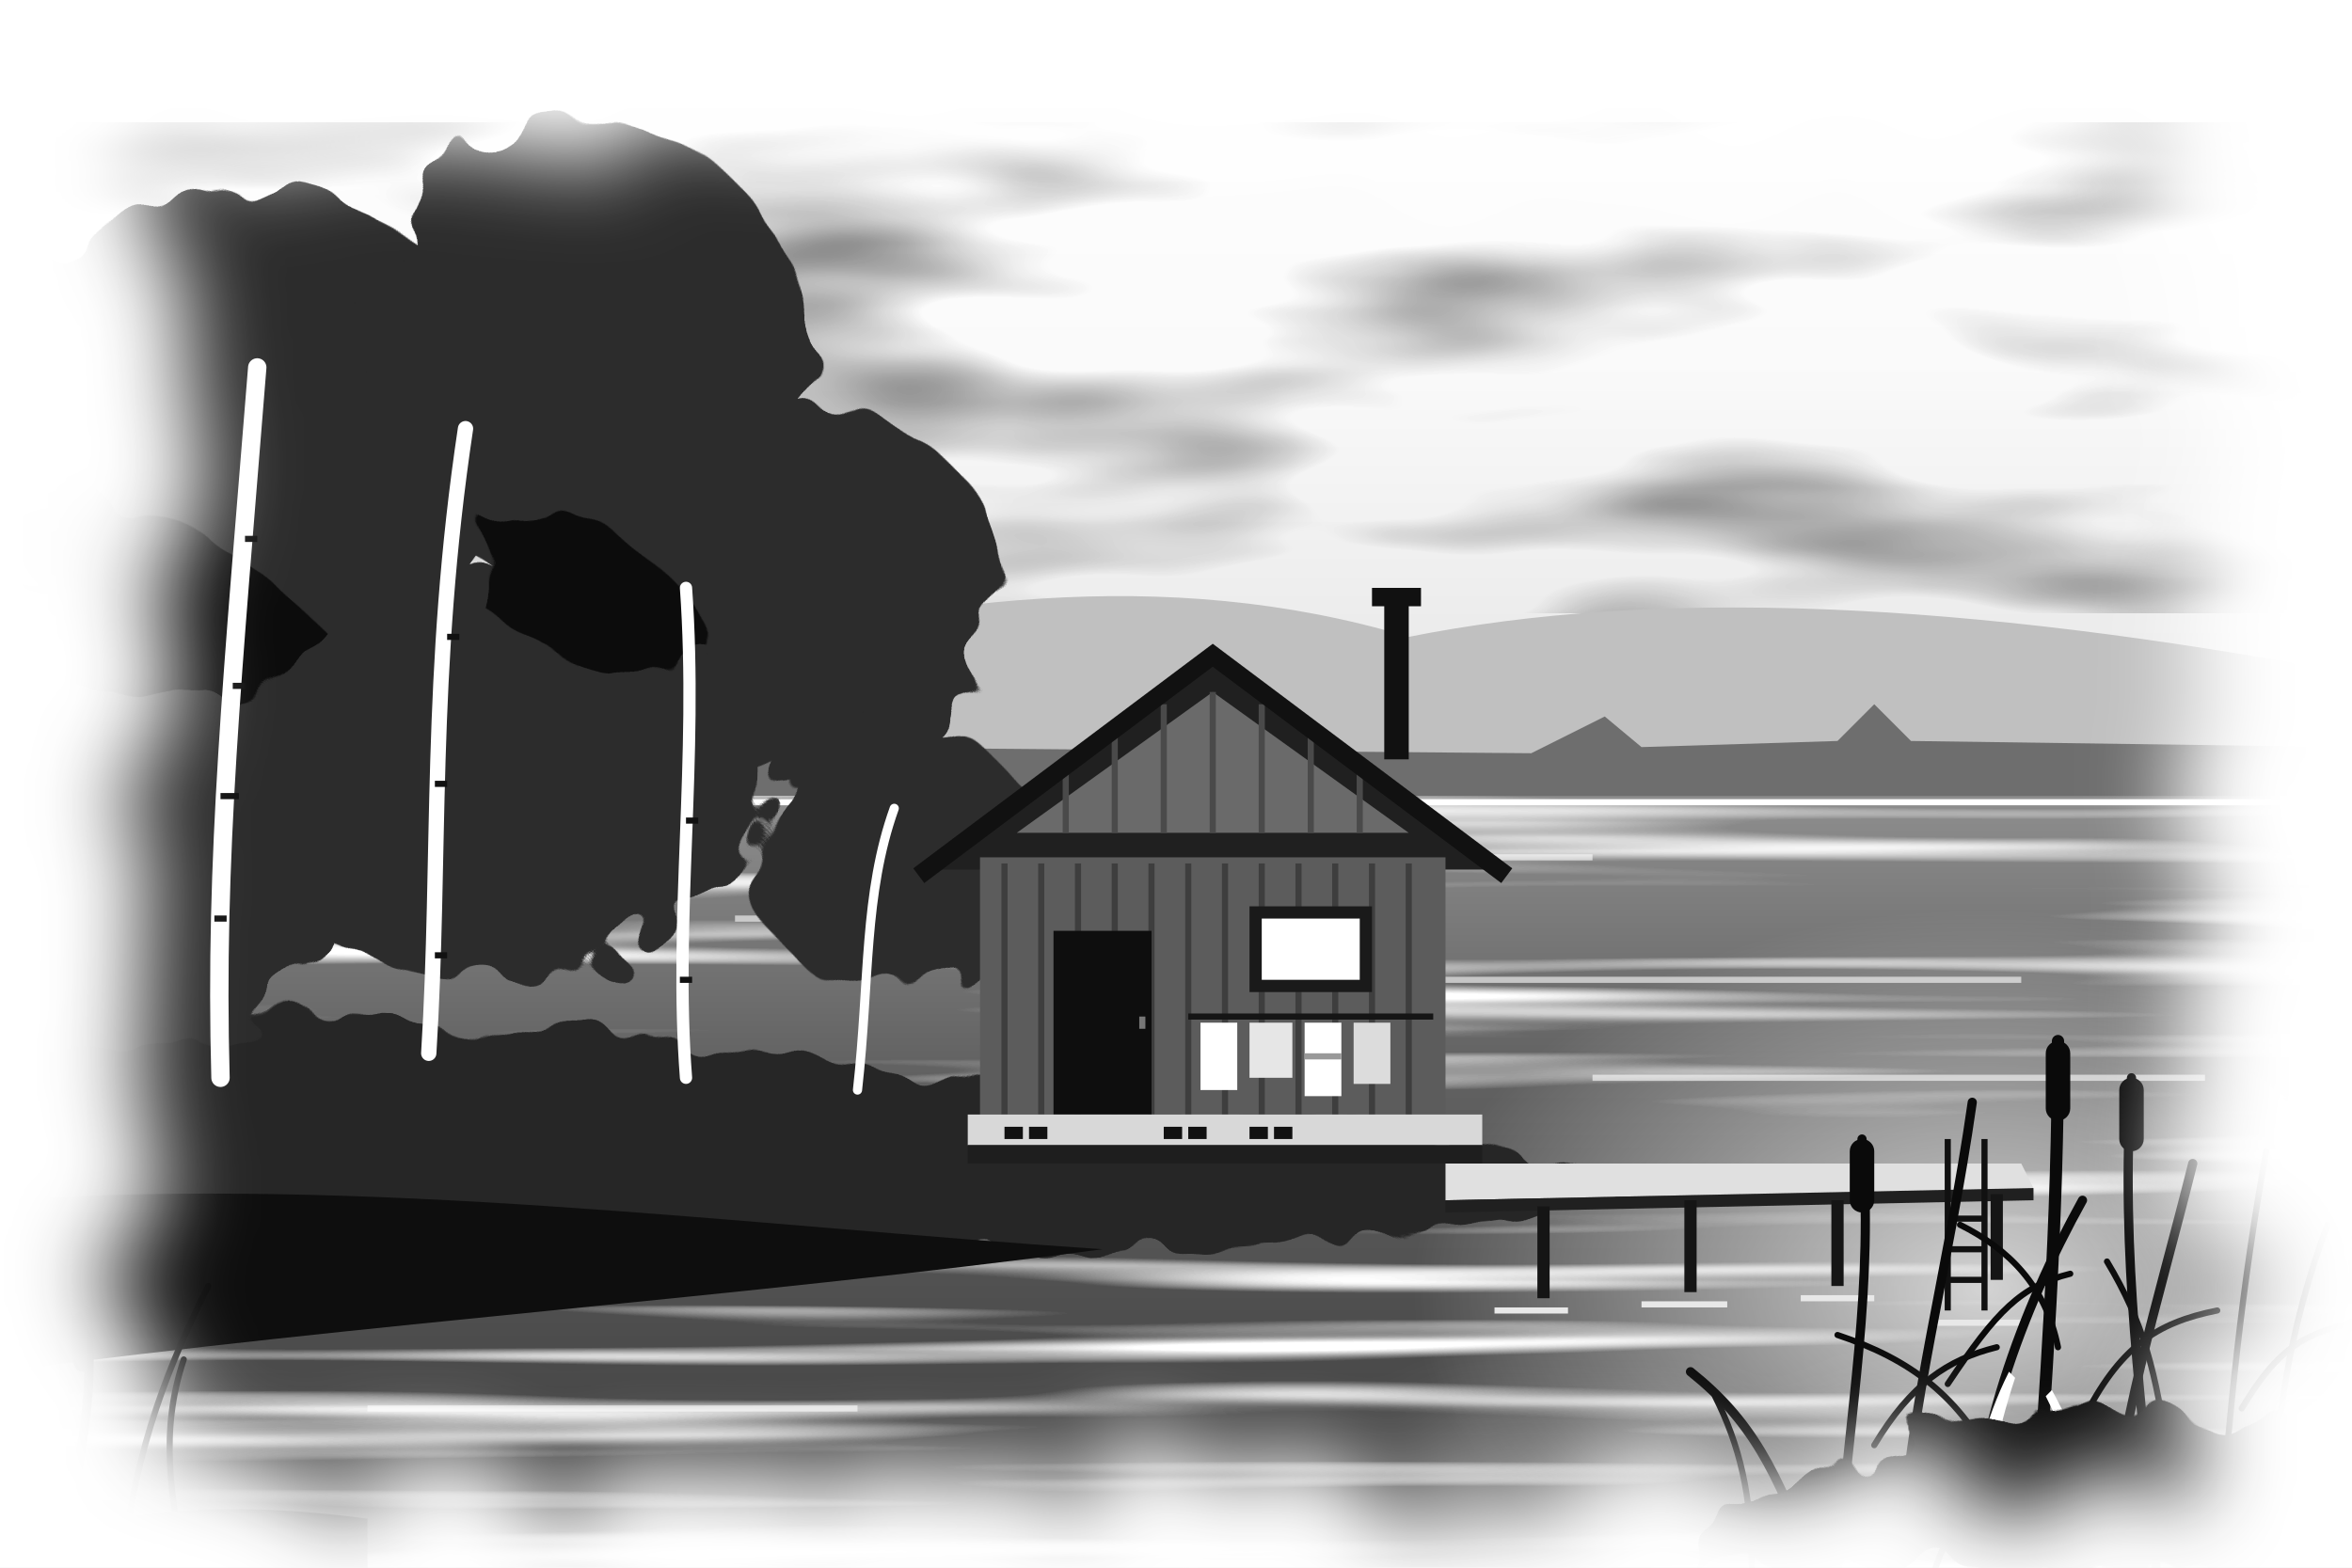
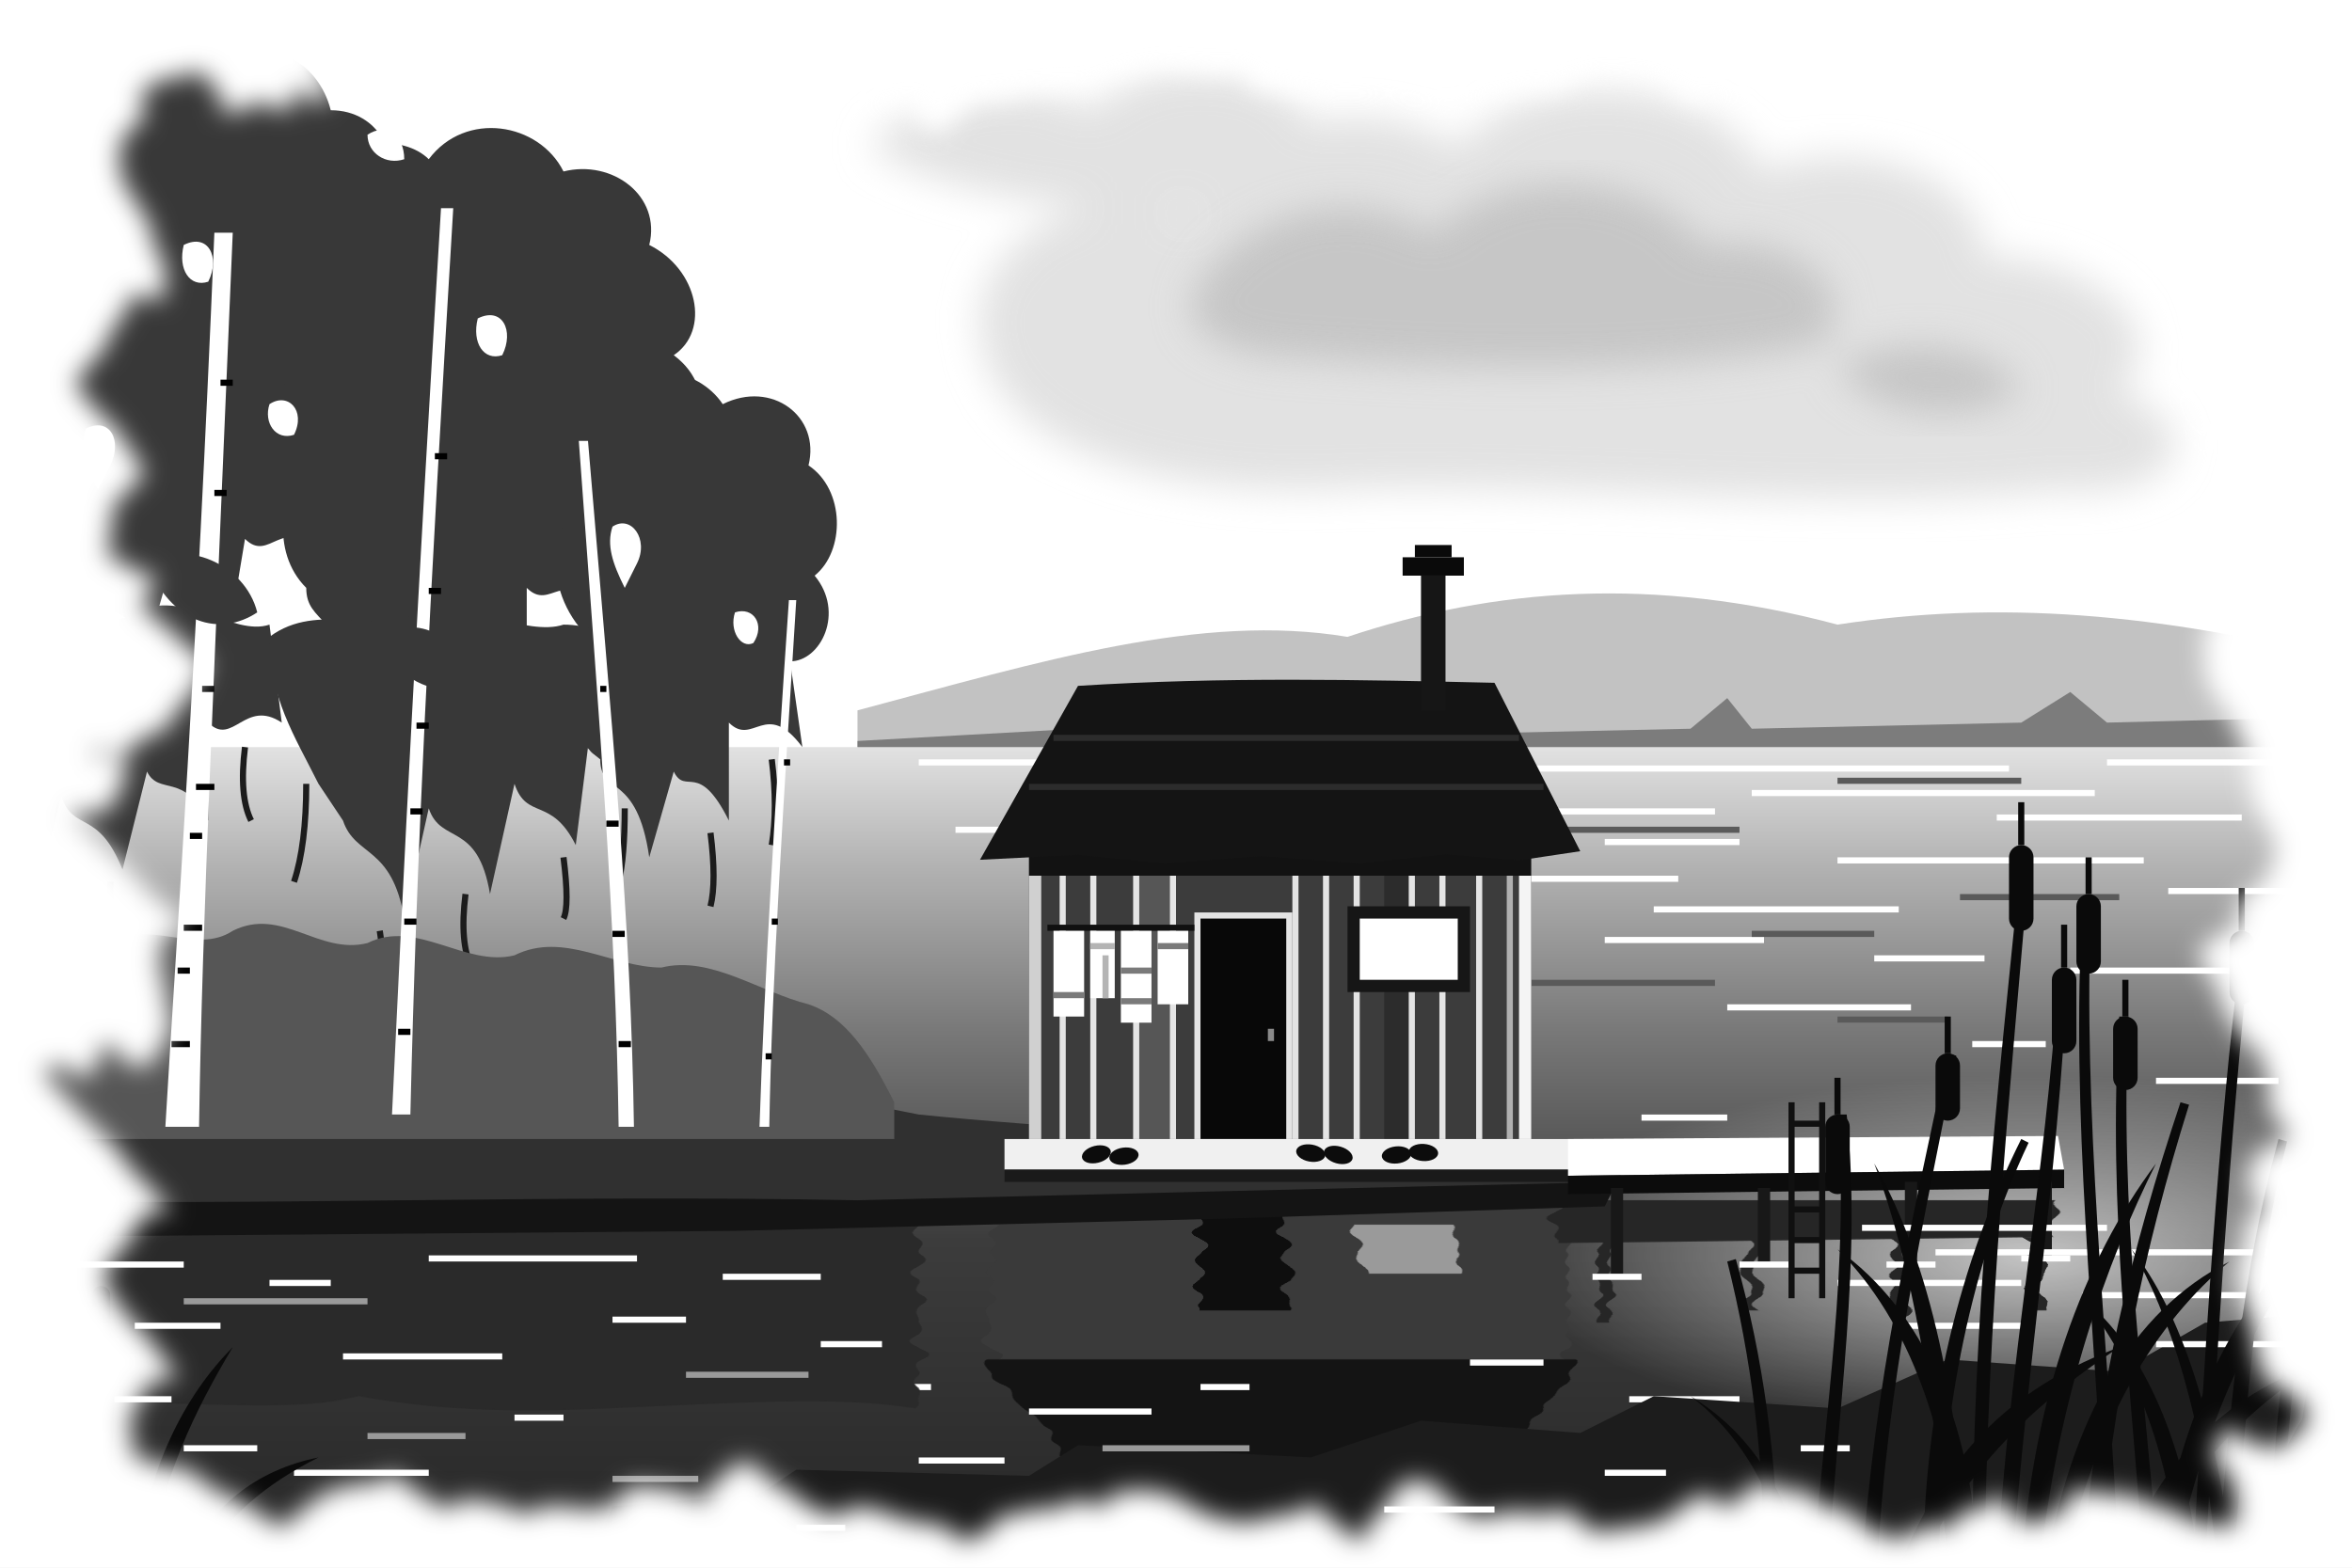
<svg xmlns="http://www.w3.org/2000/svg" width="384" height="256" viewBox="0 0 384 256">
  <defs>
-     <linearGradient id="sky" x1="0" y1="0" x2="0" y2="1">
-       <stop offset="0" stop-color="#fff" />
-       <stop offset="0.45" stop-color="#fafafa" />
-       <stop offset="1" stop-color="#e2e2e2" />
+     <linearGradient id="water" x1="0" y1="0" x2="0" y2="1">
+       <stop offset="0" stop-color="#e2e2e2" />
+       <stop offset="0.14" stop-color="#b4b4b4" />
+       <stop offset="0.34" stop-color="#7a7a7a" />
+       <stop offset="0.6" stop-color="#3c3c3c" />
+       <stop offset="1" stop-color="#262626" />
    </linearGradient>
-     <linearGradient id="water" x1="0" y1="0" x2="0" y2="1">
-       <stop offset="0" stop-color="#8e8e8e" />
-       <stop offset="0.35" stop-color="#626262" />
-       <stop offset="1" stop-color="#3a3a3a" />
-     </linearGradient>
-     <radialGradient id="glint" cx="0.84" cy="0.82" r="0.24">
-       <stop offset="0" stop-color="#fff" stop-opacity="0.75" />
+     <radialGradient id="glint" cx="0.86" cy="0.62" r="0.22">
+       <stop offset="0" stop-color="#fff" stop-opacity="0.7" />
      <stop offset="1" stop-color="#fff" stop-opacity="0" />
    </radialGradient>
-     <filter id="clouds" x="0" y="0" width="1" height="1">
-       <feTurbulence type="fractalNoise" baseFrequency="0.012 0.05" numOctaves="3" seed="4" />
-       <feColorMatrix type="matrix" values="0 0 0 0 0  0 0 0 0 0  0 0 0 0 0  0 0 0 -2.4 1.25" />
+     <filter id="soft">
+       <feGaussianBlur stdDeviation="3" />
    </filter>
-     <filter id="ripples" x="0" y="0" width="1" height="1">
-       <feTurbulence type="fractalNoise" baseFrequency="0.006 0.22" numOctaves="2" seed="9" />
-       <feColorMatrix type="matrix" values="0 0 0 0 1  0 0 0 0 1  0 0 0 0 1  0 0 0 -4 1.9" />
-     </filter>
-     <filter id="leaves" x="-0.1" y="-0.1" width="1.2" height="1.2">
-       <feTurbulence type="fractalNoise" baseFrequency="0.09" numOctaves="2" seed="3" result="n" />
-       <feDisplacementMap in="SourceGraphic" in2="n" scale="12" />
+     <filter id="wobble" x="-0.05" y="0" width="1.1" height="1">
+       <feTurbulence type="fractalNoise" baseFrequency="0.02 0.45" numOctaves="1" seed="2" result="n" />
+       <feColorMatrix in="n" type="matrix" values="1 0 0 0 0  0 0 0 0 0.5  0 0 1 0 0  0 0 0 0 1" result="x" />
+       <feDisplacementMap in="SourceGraphic" in2="x" scale="7" xChannelSelector="R" yChannelSelector="G" />
    </filter>
    <filter id="ragged" filterUnits="userSpaceOnUse" x="0" y="0" width="384" height="256">
-       <feTurbulence type="fractalNoise" baseFrequency="0.05" numOctaves="3" seed="7" result="n" />
-       <feDisplacementMap in="SourceGraphic" in2="n" scale="34" />
-       <feGaussianBlur stdDeviation="7" />
+       <feTurbulence type="fractalNoise" baseFrequency="0.06" numOctaves="3" seed="5" result="n" />
+       <feDisplacementMap in="SourceGraphic" in2="n" scale="18" />
+       <feGaussianBlur stdDeviation="2" />
    </filter>
    <mask id="edge" maskUnits="userSpaceOnUse" x="0" y="0" width="384" height="256">
-       <rect x="26" y="24" width="332" height="216" rx="6" fill="#fff" filter="url(#ragged)" />
+       <path filter="url(#ragged)" fill="#fff" d="M22 24 L34 14 L48 18 L60 8 L80 12 L96 6 L118 14 L134 10 L150 18 L190 12 L232 16 L262 10 L300 16 L336 12 L358 22 L362 40 L356 58 L368 80 L360 104 L370 132 L362 158 L372 184 L364 206 L372 228 L362 246 L340 242 L318 250 L290 244 L262 250 L232 244 L210 250 L180 242 L152 248 L120 242 L96 248 L70 240 L46 246 L24 240 L30 226 L18 210 L26 196 L12 180 L22 168 L30 150 L14 136 L20 120 L34 108 L18 94 L24 78 L12 62 L28 48 Z" />
    </mask>
  </defs>
  <rect width="384" height="256" fill="#fff" />
  <g mask="url(#edge)">
-     <rect width="384" height="132" fill="url(#sky)" />
-     <rect y="20" width="384" height="80" filter="url(#clouds)" opacity="0.5" />
-     <path d="M0 116 C40 104 70 100 110 108 C150 98 190 92 230 104 C270 96 320 98 384 110 L384 132 L0 132 Z" fill="#c0c0c0" />
-     <path d="M0 124 L20 121 L26 116 L32 121 L60 119 L66 113 L72 120 L130 122 L250 123 L262 117 L268 122 L300 121 L306 115 L312 121 L384 122 L384 132 L0 132 Z" fill="#6e6e6e" />
-     <rect y="130" width="384" height="126" fill="url(#water)" />
-     <rect width="384" height="256" fill="url(#glint)" />
-     <rect y="130" width="384" height="126" filter="url(#ripples)" />
-     <path d="M0 131 H384" stroke="#fff" stroke-width="1" />
-     <path d="M160 140 H260 M120 150 H200 M230 160 H330 M260 176 H360 M60 230 H140" stroke="#fff" stroke-width="1" opacity="0.6" />
-     <path d="M0 168 C50 162 120 170 170 178 C210 182 250 186 268 194 C240 202 200 204 150 206 C90 210 40 214 0 220 Z" fill="#262626" filter="url(#leaves)" />
-     <path d="M0 196 C60 192 120 200 180 204 C120 212 60 216 0 224 Z" fill="#0e0e0e" />
-     <g filter="url(#leaves)" fill="#2c2c2c">
-       <ellipse cx="40" cy="70" rx="44" ry="40" />
-       <ellipse cx="96" cy="58" rx="36" ry="38" />
-       <ellipse cx="130" cy="96" rx="34" ry="30" />
-       <ellipse cx="20" cy="132" rx="40" ry="40" />
-       <ellipse cx="80" cy="126" rx="44" ry="34" />
-       <ellipse cx="146" cy="140" rx="24" ry="22" />
+     <g fill="#e2e2e2" filter="url(#soft)">
+       <path d="M160 50 C164 34 184 30 194 36 C200 20 224 14 238 24 C250 10 280 12 288 28 C302 22 324 28 324 42 C342 42 356 54 346 64 C362 70 356 82 336 80 C300 84 250 78 214 80 C186 80 158 72 160 50 Z" />
+       <path d="M142 24 C150 14 170 12 178 18 C188 8 210 10 214 20 C226 18 236 26 228 32 C200 36 160 36 142 24 Z" />
    </g>
-     <g fill="#0c0c0c" filter="url(#leaves)">
-       <path d="M8 84 C20 76 40 90 54 104 C44 116 20 118 6 108 Z" />
-       <path d="M80 86 C96 80 112 92 118 108 C104 112 90 108 80 100 Z" />
+     <g fill="#c6c6c6" filter="url(#soft)">
+       <path d="M196 46 C204 34 222 30 234 38 C246 26 270 28 278 40 C292 38 304 46 298 56 C270 62 230 60 206 58 C196 56 192 52 196 46 Z" />
+       <path d="M300 60 C310 54 326 56 330 64 C320 70 306 68 300 60 Z" />
    </g>
-     <g fill="none" stroke="#fff" stroke-linecap="round">
-       <path d="M36 176 C35 140 38 110 42 60" stroke-width="3" />
-       <path d="M70 172 C72 140 70 110 76 70" stroke-width="2.5" />
-       <path d="M112 176 C110 150 114 124 112 96" stroke-width="2" />
-       <path d="M140 178 C142 160 141 146 146 132" stroke-width="1.5" />
+     <path d="M140 116 C170 108 196 100 220 104 C244 96 270 94 300 102 C326 98 352 100 384 108 L384 122 L140 122 Z" fill="#c2c2c2" />
+     <path d="M140 121 L176 119 L182 115 L188 119 L230 120 L276 119 L282 114 L286 119 L330 118 L338 113 L344 118 L384 117 L384 123 L140 123 Z" fill="#7c7c7c" />
+     <rect y="122" width="384" height="134" fill="url(#water)" />
+     <rect y="122" width="384" height="134" fill="url(#glint)" />
+     <path fill="none" stroke="#fff" stroke-width="1" d="M150 124.5h58 M236 125.5h92 M344 124.5h30 M176 128.5h30 M286 129.5h56 M214 132.5h66 M326 133.5h40 M156 135.5h20 M262 137.5h22 M300 140.5h50 M244 143.5h30 M354 145.5h20 M270 148.5h40 M262 153.5h26 M306 156.5h18 M338 158.5h30 M282 164.5h30 M322 170.5h12 M352 176.5h20 M268 182.5h14 M60 214.5h10 M92 219.5h22 M140 226.5h12 M266 228.5h18 M30 236.5h12 M206 241.5h24 M112 245.5h16 M176 251.5h10" />
+     <path fill="none" stroke="#5a5a5a" stroke-width="1" d="M190 126.5h40 M300 127.5h30 M240 135.5h44 M180 139.5h30 M320 146.5h26 M286 152.5h20 M250 160.5h30 M300 166.5h18" />
+     <g filter="url(#wobble)">
+       <path d="M0 198 L150 198 L150 230 C120 226 90 234 60 228 C40 232 20 226 0 232 Z" fill="#2a2a2a" />
+       <path d="M162 194 L256 194 L256 222 L246 226 L176 226 L162 222 Z" fill="#3a3a3a" />
+       <path d="M160 222 L258 222 L244 240 L176 240 Z" fill="#141414" />
+       <path d="M196 196 H210 V214 H196 Z" fill="#0e0e0e" />
+       <path d="M222 200 H238 V208 H222 Z" fill="#9a9a9a" />
+       <path d="M254 196 L336 196 L336 202 L254 203 Z" fill="#262626" />
+       <path d="M262 202 v14 M286 202 v12 M310 202 v13 M332 202 v12" stroke="#262626" stroke-width="2" />
    </g>
-     <g stroke="#111" stroke-width="1">
-       <path d="M35 150 h2 M36 130 h3 M38 112 h2 M40 88 h2 M71 156 h2 M71 128 h2 M73 104 h2 M111 160 h2 M112 134 h2" />
-     </g>
-     <path d="M152 142 L198 108 L244 142 Z" fill="#202020" />
-     <rect x="160" y="140" width="76" height="42" fill="#5c5c5c" />
-     <path d="M164 141 V182 M170 141 V182 M176 141 V182 M182 141 V182 M188 141 V182 M194 141 V182 M200 141 V182 M206 141 V182 M212 141 V182 M218 141 V182 M224 141 V182 M230 141 V182" stroke="#3e3e3e" stroke-width="1" />
-     <path d="M166 136 L198 113 L230 136 Z" fill="#6a6a6a" />
-     <path d="M174 136 V126 M182 136 V120 M190 136 V115 M198 136 V113 M206 136 V115 M214 136 V120 M222 136 V126" stroke="#4a4a4a" />
-     <path d="M150 143 L198 107 L246 143" fill="none" stroke="#111" stroke-width="3" />
-     <rect x="226" y="98" width="4" height="26" fill="#111" />
-     <rect x="224" y="96" width="8" height="3" fill="#111" />
-     <rect x="172" y="152" width="16" height="30" fill="#0e0e0e" />
-     <rect x="186" y="166" width="1" height="2" fill="#777" />
-     <rect x="204" y="148" width="20" height="14" fill="#1a1a1a" />
-     <rect x="206" y="150" width="16" height="10" fill="#fff" />
-     <path d="M194 166 H234" stroke="#151515" stroke-width="1" />
-     <rect x="196" y="167" width="6" height="11" fill="#fff" />
-     <rect x="204" y="167" width="7" height="9" fill="#e6e6e6" />
-     <rect x="213" y="167" width="6" height="12" fill="#fff" />
-     <rect x="221" y="167" width="6" height="10" fill="#dcdcdc" />
-     <rect x="213" y="172" width="6" height="1" fill="#999" />
-     <rect x="158" y="182" width="84" height="5" fill="#d8d8d8" />
-     <rect x="158" y="187" width="84" height="3" fill="#1e1e1e" />
-     <g fill="#111">
-       <rect x="164" y="184" width="3" height="2" />
-       <rect x="168" y="184" width="3" height="2" />
-       <rect x="190" y="184" width="3" height="2" />
-       <rect x="194" y="184" width="3" height="2" />
-       <rect x="204" y="184" width="3" height="2" />
-       <rect x="208" y="184" width="3" height="2" />
-     </g>
-     <path d="M236 190 L330 190 L332 194 L236 196 Z" fill="#e0e0e0" />
-     <path d="M236 196 L332 194 L332 196 L236 198 Z" fill="#202020" />
-     <g stroke="#151515" stroke-width="2">
-       <path d="M252 197 V212 M276 196 V211 M300 196 V210 M326 195 V209" />
-     </g>
-     <g stroke="#111" stroke-width="1">
-       <path d="M318 186 V214 M324 186 V214 M318 199 H324 M318 204 H324 M318 209 H324" />
-     </g>
-     <path d="M244 214 h12 M268 213 h14 M294 212 h12 M316 216 h14" stroke="#e8e8e8" />
-     <g fill="none" stroke="#0a0a0a" stroke-linecap="round">
-       <path d="M300 256 C302 230 306 210 304 186" stroke-width="1.5" />
-       <path d="M310 256 C312 228 318 208 322 180" stroke-width="1.5" />
-       <path d="M322 256 C322 236 330 214 340 196" stroke-width="1.5" />
-       <path d="M332 256 C334 226 336 200 336 170" stroke-width="2" />
-       <path d="M344 256 C346 232 352 214 358 190" stroke-width="1.5" />
-       <path d="M352 256 C350 230 346 206 348 176" stroke-width="1.5" />
-       <path d="M296 256 C290 240 286 232 276 224" stroke-width="1.5" />
-       <path d="M316 256 C320 244 330 238 346 232" stroke-width="1" />
-       <path d="M10 256 C12 240 16 230 14 214" stroke-width="1.5" />
-       <path d="M20 256 C22 236 28 222 34 210" stroke-width="1" />
-       <path d="M30 256 C28 244 26 234 30 222" stroke-width="1" />
-     </g>
-     <g fill="#0a0a0a">
-       <rect x="302" y="186" width="4" height="12" rx="2" />
-       <rect x="334" y="170" width="4" height="13" rx="2" />
-       <rect x="346" y="176" width="4" height="12" rx="2" />
-       <rect x="12" y="214" width="3" height="10" rx="1.5" />
-     </g>
-     <g fill="none" stroke="#0a0a0a" stroke-linecap="round" stroke-width="1">
-       <path d="M362 256 C364 230 366 210 370 188 M372 256 C370 236 374 216 380 200 M286 256 C286 244 284 236 280 228" />
-       <path d="M306 236 C312 226 318 222 326 220 M326 240 C320 228 312 222 300 218 M340 232 C346 220 352 216 362 214 M354 238 C352 224 350 216 344 206" />
-       <path d="M318 226 C326 214 330 210 338 208 M336 220 C334 210 328 204 320 200 M366 230 C372 220 376 218 384 216" />
+     <path fill="#1c1c1c" d="M96 256 L100 246 L124 244 L130 240 L168 241 L176 236 L214 238 L232 232 L258 234 L270 228 L300 230 L318 222 L346 224 L360 216 L384 214 L384 256 Z" />
+     <path fill="#303030" d="M0 176 C20 172 46 176 70 174 C100 172 130 178 150 182 C170 184 200 186 230 186 L262 188 L266 194 L240 196 L200 197 L160 197 L120 199 L80 198 L40 200 L0 199 Z" />
+     <path fill="#141414" d="M0 196 C40 197 90 195 140 196 C180 195 220 194 264 193 L262 197 L200 199 L120 201 L0 202 Z" />
+     <path fill="none" stroke="#fff" stroke-width="1" d="M8 206.5h22 M44 209.5h10 M70 205.5h34 M118 208.5h16 M22 216.5h14 M56 221.5h26 M100 215.5h12 M134 219.5h10 M10 228.5h18 M84 231.5h8 M168 230.5h20 M196 226.5h8 M240 222.5h12 M150 238.5h14 M48 240.5h22 M226 246.5h18 M130 249.5h8 M262 240.5h10 M294 236.5h8" />
+     <path fill="none" stroke="#9a9a9a" stroke-width="1" d="M30 212.5h30 M112 224.5h20 M60 234.5h16 M180 236.5h24 M100 241.5h14" />
+     <g fill="#383838">
+       <path d="M0 14 C8 8 14 12 18 6 C24 0 34 4 38 10 C44 6 52 10 54 18 C62 18 66 26 62 32 C70 36 70 46 64 50 C70 56 68 66 60 68 L62 78 C56 74 54 80 50 78 L52 90 C46 84 44 92 40 88 L38 100 C34 92 30 98 28 92 L24 106 C20 96 14 102 12 96 L8 112 C4 102 2 106 0 104 Z" />
+       <path d="M50 30 C56 22 66 22 70 26 C76 18 88 20 92 28 C100 26 108 32 106 40 C114 44 116 54 110 58 C118 64 114 74 106 74 L108 88 C102 82 100 88 96 86 L98 100 C92 92 90 100 86 96 L86 112 C80 102 78 108 74 104 L72 118 C68 106 64 110 62 104 L58 114 C56 100 50 102 50 96 C44 90 46 80 50 76 C44 68 46 56 52 52 C46 44 46 36 50 30 Z" />
+       <path d="M98 66 C104 58 114 60 118 66 C126 62 134 68 132 76 C138 80 138 90 133 94 C138 100 134 108 129 108 L131 122 C125 114 123 122 119 118 L119 134 C114 124 112 130 110 126 L106 140 C104 126 98 130 98 124 C90 118 92 108 96 104 C88 96 90 84 96 82 C90 74 92 68 98 66 Z" />
+       <path d="M0 102 C8 98 16 104 22 100 C30 96 38 104 44 102 L46 118 C40 114 38 122 34 118 L34 134 C30 126 26 130 24 126 L20 142 C16 132 12 136 10 130 L6 146 C4 136 2 140 0 138 Z" />
+       <path d="M44 104 C52 98 62 104 68 100 C76 98 86 104 92 102 C100 102 106 108 108 114 L106 126 C102 120 98 126 96 122 L94 138 C90 130 86 134 84 128 L80 146 C78 134 72 138 70 132 L66 150 C64 138 58 140 56 134 L52 128 C48 120 44 114 44 104 Z" />
    </g>
    <g fill="#fff">
-       <path d="M320 256 C322 240 324 232 328 224 L329 225 C326 234 324 244 323 256 Z" />
-       <path d="M342 256 C340 242 338 236 334 228 L335 227 C340 236 342 244 345 256 Z" />
+       <path d="M30 40 C34 38 36 42 34 46 C31 47 29 44 30 40 Z" />
+       <path d="M14 70 C18 68 20 72 18 76 L16 80 C14 76 13 73 14 70 Z" />
+       <path d="M78 52 C82 50 84 54 82 58 C79 59 77 56 78 52 Z" />
+       <path d="M100 86 C103 84 106 88 104 92 L102 96 C100 92 99 89 100 86 Z" />
+       <path d="M60 22 C63 20 66 22 66 26 C63 27 60 25 60 22 Z" />
+       <path d="M44 66 C47 64 50 67 48 71 C45 72 43 69 44 66 Z" />
+       <path d="M120 100 C123 99 125 102 123 105 C121 106 119 103 120 100 Z" />
    </g>
-     <path d="M276 256 C290 238 310 232 336 230 C356 230 372 234 384 236 V256 Z" fill="#0e0e0e" filter="url(#leaves)" />
-     <path d="M0 256 C10 248 30 244 60 248 V256 Z" fill="#111" />
+     <path fill="none" stroke="#1c1c1c" stroke-width="1" d="M14 112 q-1 8 0 14 M4 118 q1 10 -1 16 M40 122 q-1 8 1 12 M50 128 q0 10 -2 16 M62 152 q1 6 0 10 M76 146 q-1 8 1 12 M92 140 q1 8 0 10 M102 132 q0 8 -1 12 M116 136 q1 8 0 12 M126 124 q1 8 0 14 M18 144 q0 6 1 10" />
+     <path fill="#565656" d="M0 162 C6 156 14 160 18 154 C24 150 32 156 38 152 C46 148 52 156 60 154 C68 150 76 158 84 156 C92 152 100 158 108 158 C116 156 124 162 132 164 C138 166 142 172 146 180 L146 186 L0 186 Z" />
+     <g fill="#fff">
+       <path d="M27 184 L32.5 184 C33 150 35 110 38 38 L35 38 C32 110 29 150 27 184 Z" />
+       <path d="M64 182 L67 182 C68 140 70 100 74 34 L72 34 C68 100 66 140 64 182 Z" />
+       <path d="M101 184 L103.5 184 C103 150 100 120 96 72 L94.5 72 C98 120 100.5 150 101 184 Z" />
+       <path d="M124 184 L125.6 184 C126 160 128 130 130 98 L128.8 98 C126.6 130 124.8 160 124 184 Z" />
+     </g>
+     <path fill="none" stroke="#000" stroke-width="1" d="M28 170.5h3 M29 158.5h2 M30 151.5h3 M31 136.5h2 M32 128.5h3 M33 112.5h2 M34 98.5h3 M35 80.5h2 M36 62.5h2 M65 168.5h2 M66 150.5h2 M67 132.5h2 M68 118.5h2 M70 96.5h2 M71 74.5h2 M101 170.5h2 M100 152.5h2 M99 134.5h2 M98 112.5h1 M125 172.5h1 M126 150.5h1 M128 124.5h1" />
+     <g fill="#383838">
+       <path d="M24 92 C30 88 40 92 42 100 C36 104 28 102 24 92 Z" />
+       <path d="M62 104 C68 100 76 104 76 112 C70 114 64 110 62 104 Z" />
+     </g>
+     <rect x="168" y="136" width="82" height="50" fill="#3c3c3c" />
+     <rect x="186" y="136" width="5" height="50" fill="#565656" />
+     <rect x="226" y="136" width="4" height="50" fill="#2c2c2c" />
+     <path fill="none" stroke="#e4e4e4" stroke-width="1" d="M173.5 136v50 M178.5 136v50 M185.5 136v50 M191.5 136v50 M211.5 136v50 M216.5 136v50 M221.5 136v50 M230.5 136v50 M235.5 136v50 M241.5 136v50" />
+     <path fill="none" stroke="#b0b0b0" stroke-width="1" d="M246.5 136v50" />
+     <rect x="168" y="136" width="2" height="50" fill="#d0d0d0" />
+     <rect x="248" y="136" width="2" height="50" fill="#f4f4f4" />
+     <rect x="168" y="139" width="82" height="4" fill="#121212" />
+     <path fill="#141414" d="M176 112 C200 110.5 222 111 244 111.5 L258 139 L248 140.5 L236 139.5 L222 141 L206 139.8 L190 141 L176 139.6 L160 140.4 Z" />
+     <path fill="none" stroke="#2c2c2c" d="M172 120.5 H248 M168 128.5 H252" />
+     <rect x="232" y="94" width="4" height="22" fill="#161616" />
+     <rect x="229" y="91" width="10" height="3" fill="#0a0a0a" />
+     <rect x="231" y="89" width="6" height="2" fill="#0a0a0a" />
+     <rect x="195" y="149" width="16" height="37" fill="#e4e4e4" />
+     <rect x="196" y="150" width="14" height="36" fill="#080808" />
+     <rect x="207" y="168" width="1" height="2" fill="#8a8a8a" />
+     <rect x="220" y="148" width="20" height="14" fill="#161616" />
+     <rect x="222" y="150" width="16" height="10" fill="#fff" />
+     <path d="M171 151.5 H195" stroke="#101010" stroke-width="1" />
+     <g fill="#fff">
+       <rect x="172" y="152" width="5" height="14" />
+       <rect x="178" y="152" width="4" height="11" />
+       <rect x="183" y="152" width="5" height="15" />
+       <rect x="189" y="152" width="5" height="12" />
+     </g>
+     <path fill="none" stroke="#7a7a7a" stroke-width="1" d="M172 162.5h5 M183 158.5h5 M183 163.5h5 M189 154.5h5" />
+     <path fill="none" stroke="#b4b4b4" stroke-width="1" d="M178 154.5h4 M180.5 156 v7" />
+     <rect x="164" y="186" width="96" height="5" fill="#f0f0f0" />
+     <rect x="164" y="191" width="96" height="2" fill="#1a1a1a" />
+     <g fill="#0c0c0c">
+       <ellipse cx="179" cy="188.5" rx="2.4" ry="1.4" transform="rotate(-14 179 188.5)" />
+       <ellipse cx="183.5" cy="188.8" rx="2.4" ry="1.4" transform="rotate(-8 183.5 188.8)" />
+       <ellipse cx="214" cy="188.3" rx="2.4" ry="1.4" transform="rotate(10 214 188.3)" />
+       <ellipse cx="218.5" cy="188.6" rx="2.4" ry="1.4" transform="rotate(16 218.5 188.6)" />
+       <ellipse cx="228" cy="188.6" rx="2.4" ry="1.4" transform="rotate(-6 228 188.6)" />
+       <ellipse cx="232.4" cy="188.2" rx="2.4" ry="1.4" transform="rotate(4 232.4 188.2)" />
+     </g>
+     <path fill="#fff" d="M256 186 L336 185.5 L337 191 L256 192 Z" />
+     <path fill="#0c0c0c" d="M256 192 L337 191 L337 194 L256 195 Z" />
+     <path fill="none" stroke="#181818" stroke-width="2" d="M264 194 v14 M288 194 v12 M312 193 v13 M334 193 v12" />
+     <path fill="none" stroke="#fff" stroke-width="1" d="M260 208.5h8 M284 206.5h8 M308 206.5h8 M330 205.5h8" />
+     <path fill="none" stroke="#101010" stroke-width="1" d="M292.5 180 V212 M297.5 180 V212 M292 183.5h6 M292 197.5h6 M292 202.5h6 M292 207.5h6" />
+     <path fill="none" stroke="#fff" stroke-width="1" d="M304 200.5h40 M316 204.5h56 M300 209.5h30 M340 211.5h36 M310 216.5h22 M352 219.5h24" />
+     <g fill="#0a0a0a">
+       <path d="M296 256 C298 230 302 206 300 182 L301.5 182 C304 206 300 230 298.5 256 Z" />
+       <path d="M304 256 C306 226 312 200 318 172 L319.4 172.4 C314 200 308 226 306.5 256 Z" />
+       <path d="M314 256 C314 230 320 206 330 186 L331.2 186.6 C322 206 317 230 316.5 256 Z" />
+       <path d="M326 256 C328 222 334 192 336 160 L337.5 160 C336 192 331 222 328.5 256 Z" />
+       <path d="M340 256 C342 228 348 204 356 180 L357.4 180.4 C350 204 345 228 342.5 256 Z" />
+       <path d="M350 256 C348 226 344 198 346 166 L347.5 166 C346 198 350 226 352.5 256 Z" />
+       <path d="M362 256 C364 230 366 208 372 186 L373.4 186.4 C368 208 367 230 364.5 256 Z" />
+       <path d="M374 256 C374 236 378 216 384 198 L384 204 C380 220 377 238 376.5 256 Z" />
+       <path d="M288 256 C288 238 286 222 282 206 L283.4 205.6 C288 222 290 238 290.5 256 Z" />
+       <path d="M310 256 C318 236 330 226 346 220 C334 228 322 238 313 256 Z" />
+       <path d="M320 256 C318 234 312 216 300 204 C314 214 322 232 323 256 Z" />
+       <path d="M334 256 C338 232 348 214 364 206 C352 216 342 232 337 256 Z" />
+       <path d="M346 256 C352 240 362 228 380 222 C366 230 356 242 349 256 Z" />
+       <path d="M356 256 C354 236 348 222 340 212 C350 220 357 236 359 256 Z" />
+       <path d="M368 256 C370 240 376 228 384 224 L384 228 C378 234 373 244 371 256 Z" />
+       <path d="M292 256 C290 244 284 234 276 228 C286 234 292 244 294.5 256 Z" />
+       <path d="M322 256 C322 214 326 180 330 140 L331.4 140.2 C328 180 324.5 214 324 256 Z" />
+       <path d="M344 256 C342 216 338 182 340 148 L341.4 148 C340 182 344 216 346 256 Z" />
+       <path d="M358 256 C360 220 362 186 366 154 L367.4 154.3 C364 186 362 220 360 256 Z" />
+       <path d="M370 256 C372 222 376 196 380 172 L381.3 172.3 C378 196 374 222 372 256 Z" />
+       <path d="M330 256 C332 228 340 206 352 190 C344 206 336 228 333 256 Z" />
+       <path d="M318 256 C316 228 312 206 306 190 C314 204 320 226 321 256 Z" />
+       <path d="M352 256 C356 230 366 210 380 200 C370 212 360 230 355 256 Z" />
+       <path d="M362 256 C360 232 354 214 348 204 C356 214 362 232 364.5 256 Z" />
+       <rect x="298" y="182" width="4" height="13" rx="2" />
+       <rect x="328" y="138" width="4" height="14" rx="2" />
+       <rect x="339" y="146" width="4" height="13" rx="2" />
+       <rect x="364" y="152" width="4" height="12" rx="2" />
+       <rect x="335" y="158" width="4" height="14" rx="2" />
+       <rect x="345" y="166" width="4" height="12" rx="2" />
+       <rect x="316" y="172" width="4" height="11" rx="2" />
+     </g>
+     <path fill="none" stroke="#0a0a0a" stroke-width="1" d="M300 182 v-6 M337 158 v-7 M347 166 v-6 M318 172 v-6 M330 138 v-7 M341 146 v-6 M366 152 v-7" />
+     <g fill="#0a0a0a">
+       <path d="M14 256 C16 240 18 228 16 214 L17.5 214 C20 228 18 240 16.5 256 Z" />
+       <path d="M22 256 C24 240 30 228 38 220 C32 230 26 242 24.5 256 Z" />
+       <path d="M8 256 C6 244 2 236 0 232 L0 238 C2 242 4 248 10.5 256 Z" />
+       <path d="M30 256 C34 246 42 240 52 238 C44 242 36 248 33 256 Z" />
+       <rect x="15" y="210" width="3" height="10" rx="1.5" />
+     </g>
  </g>
</svg>
